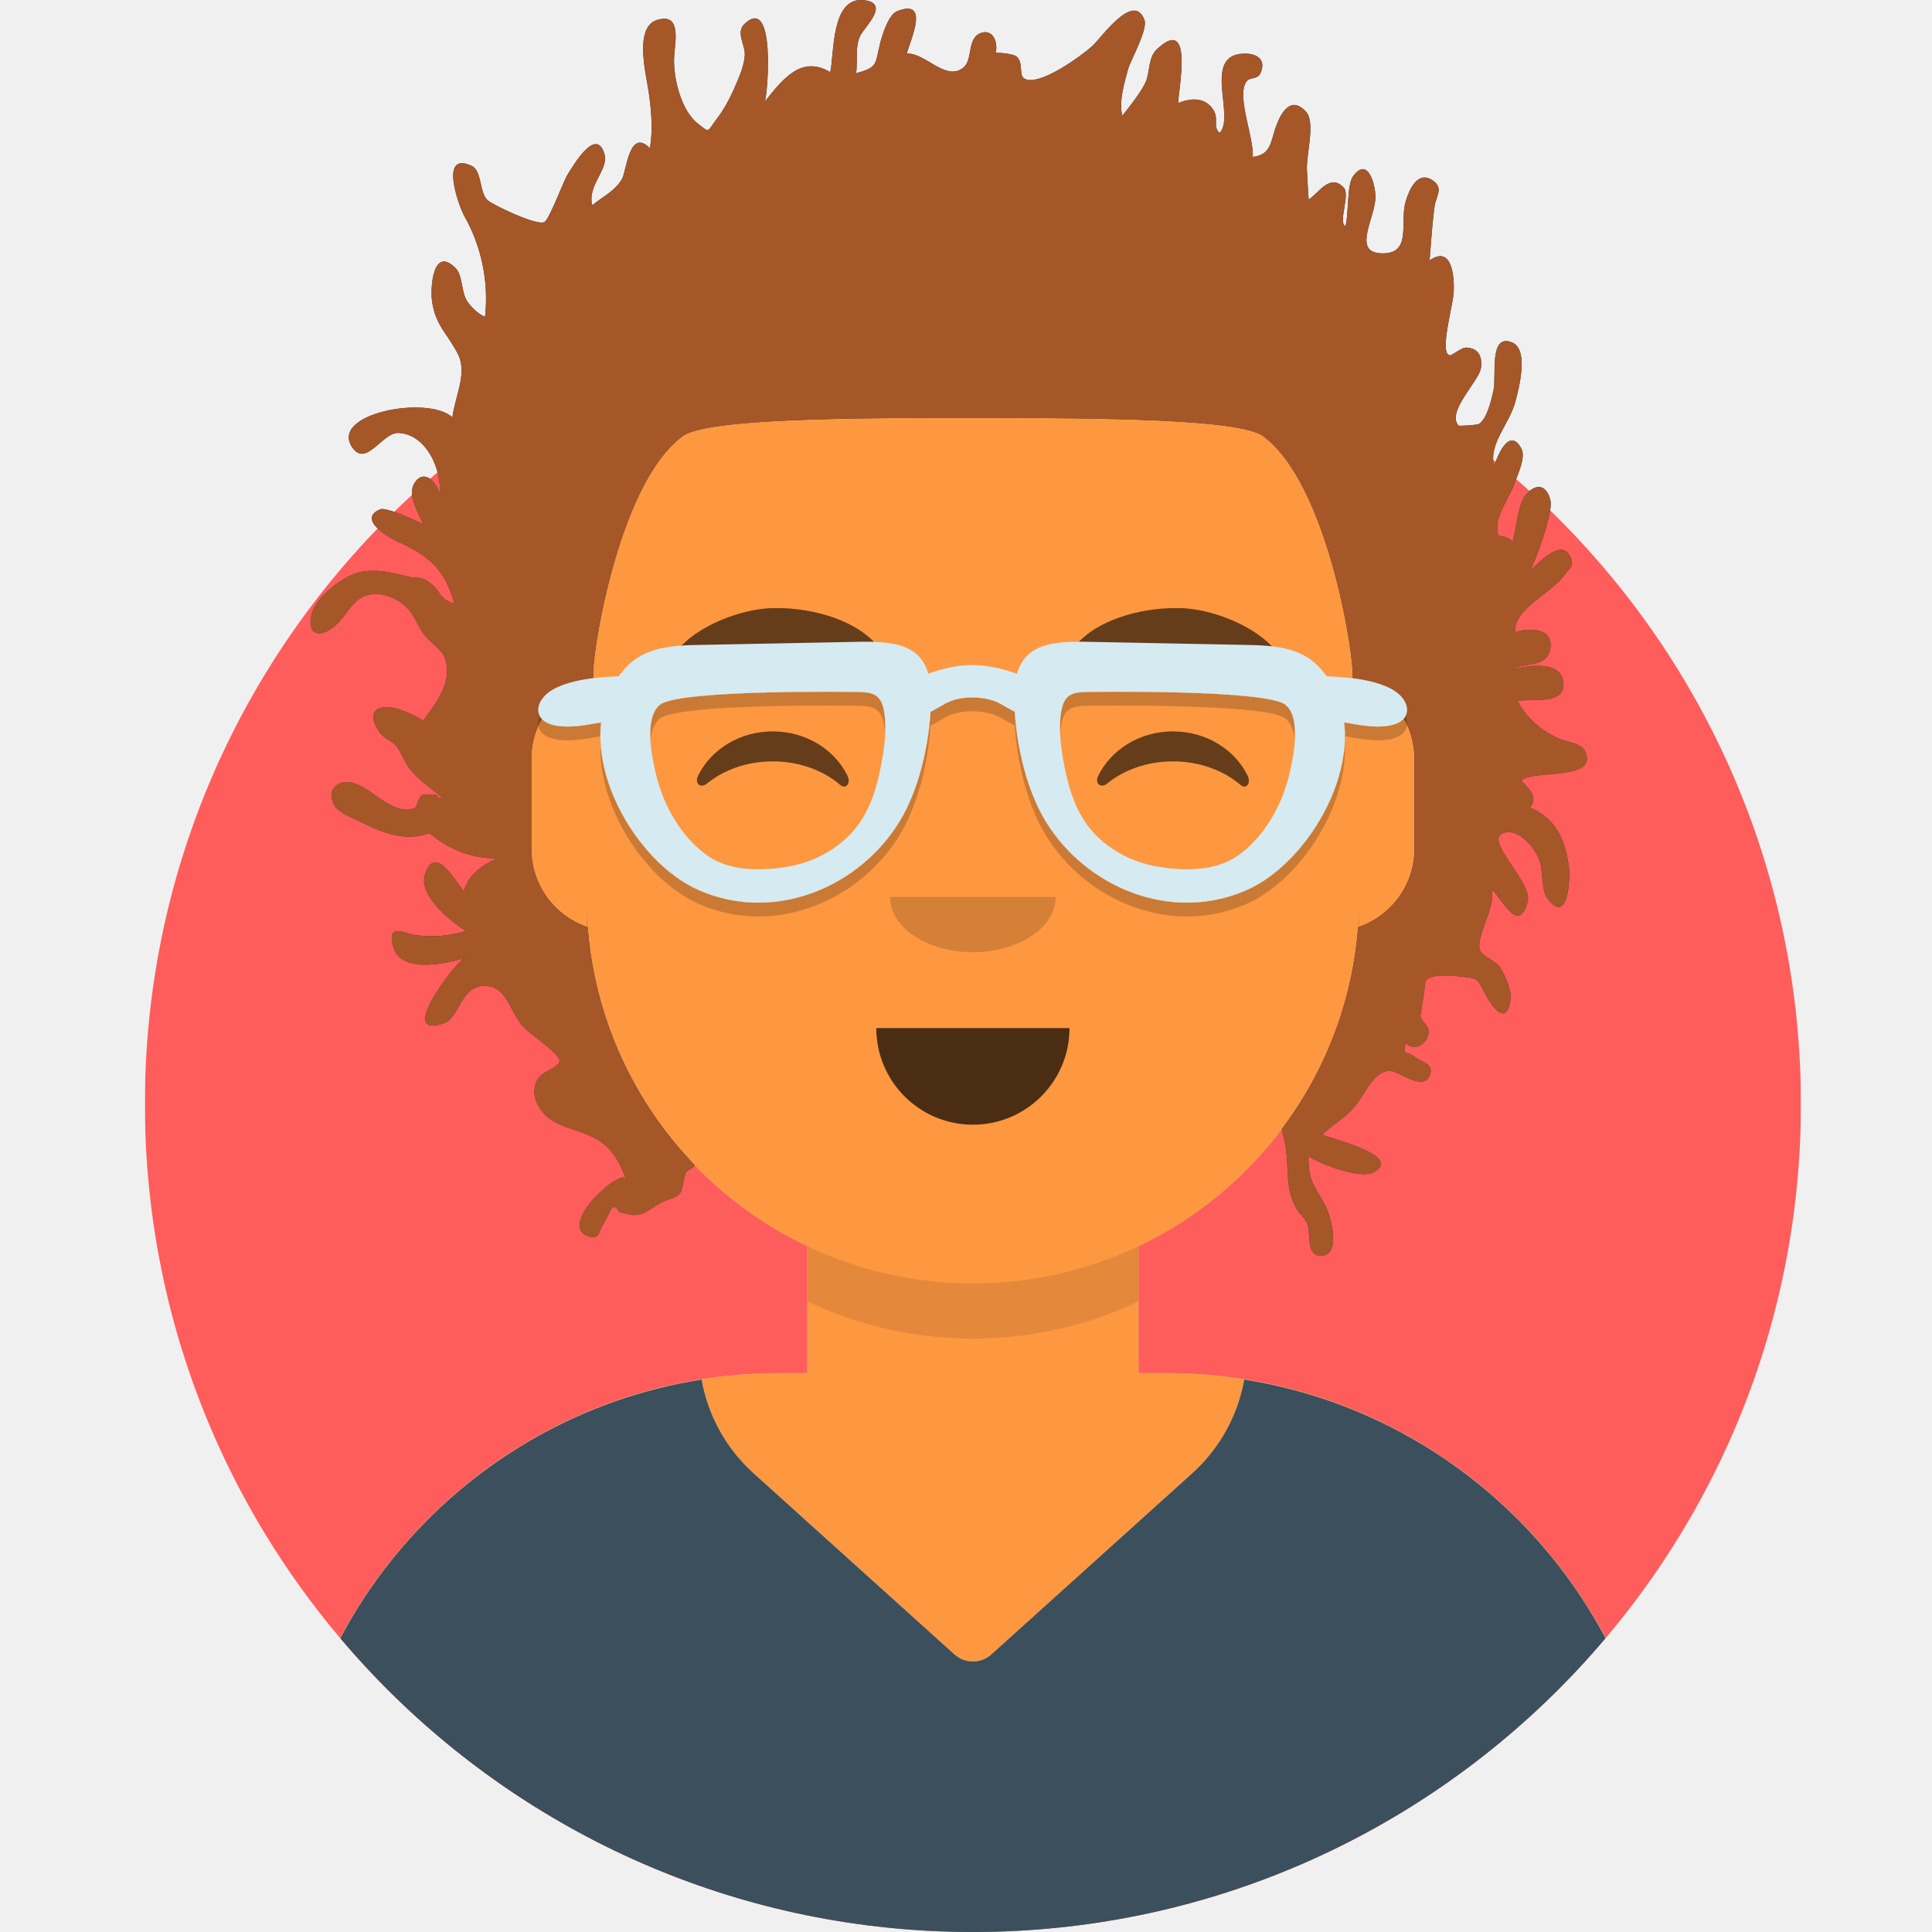
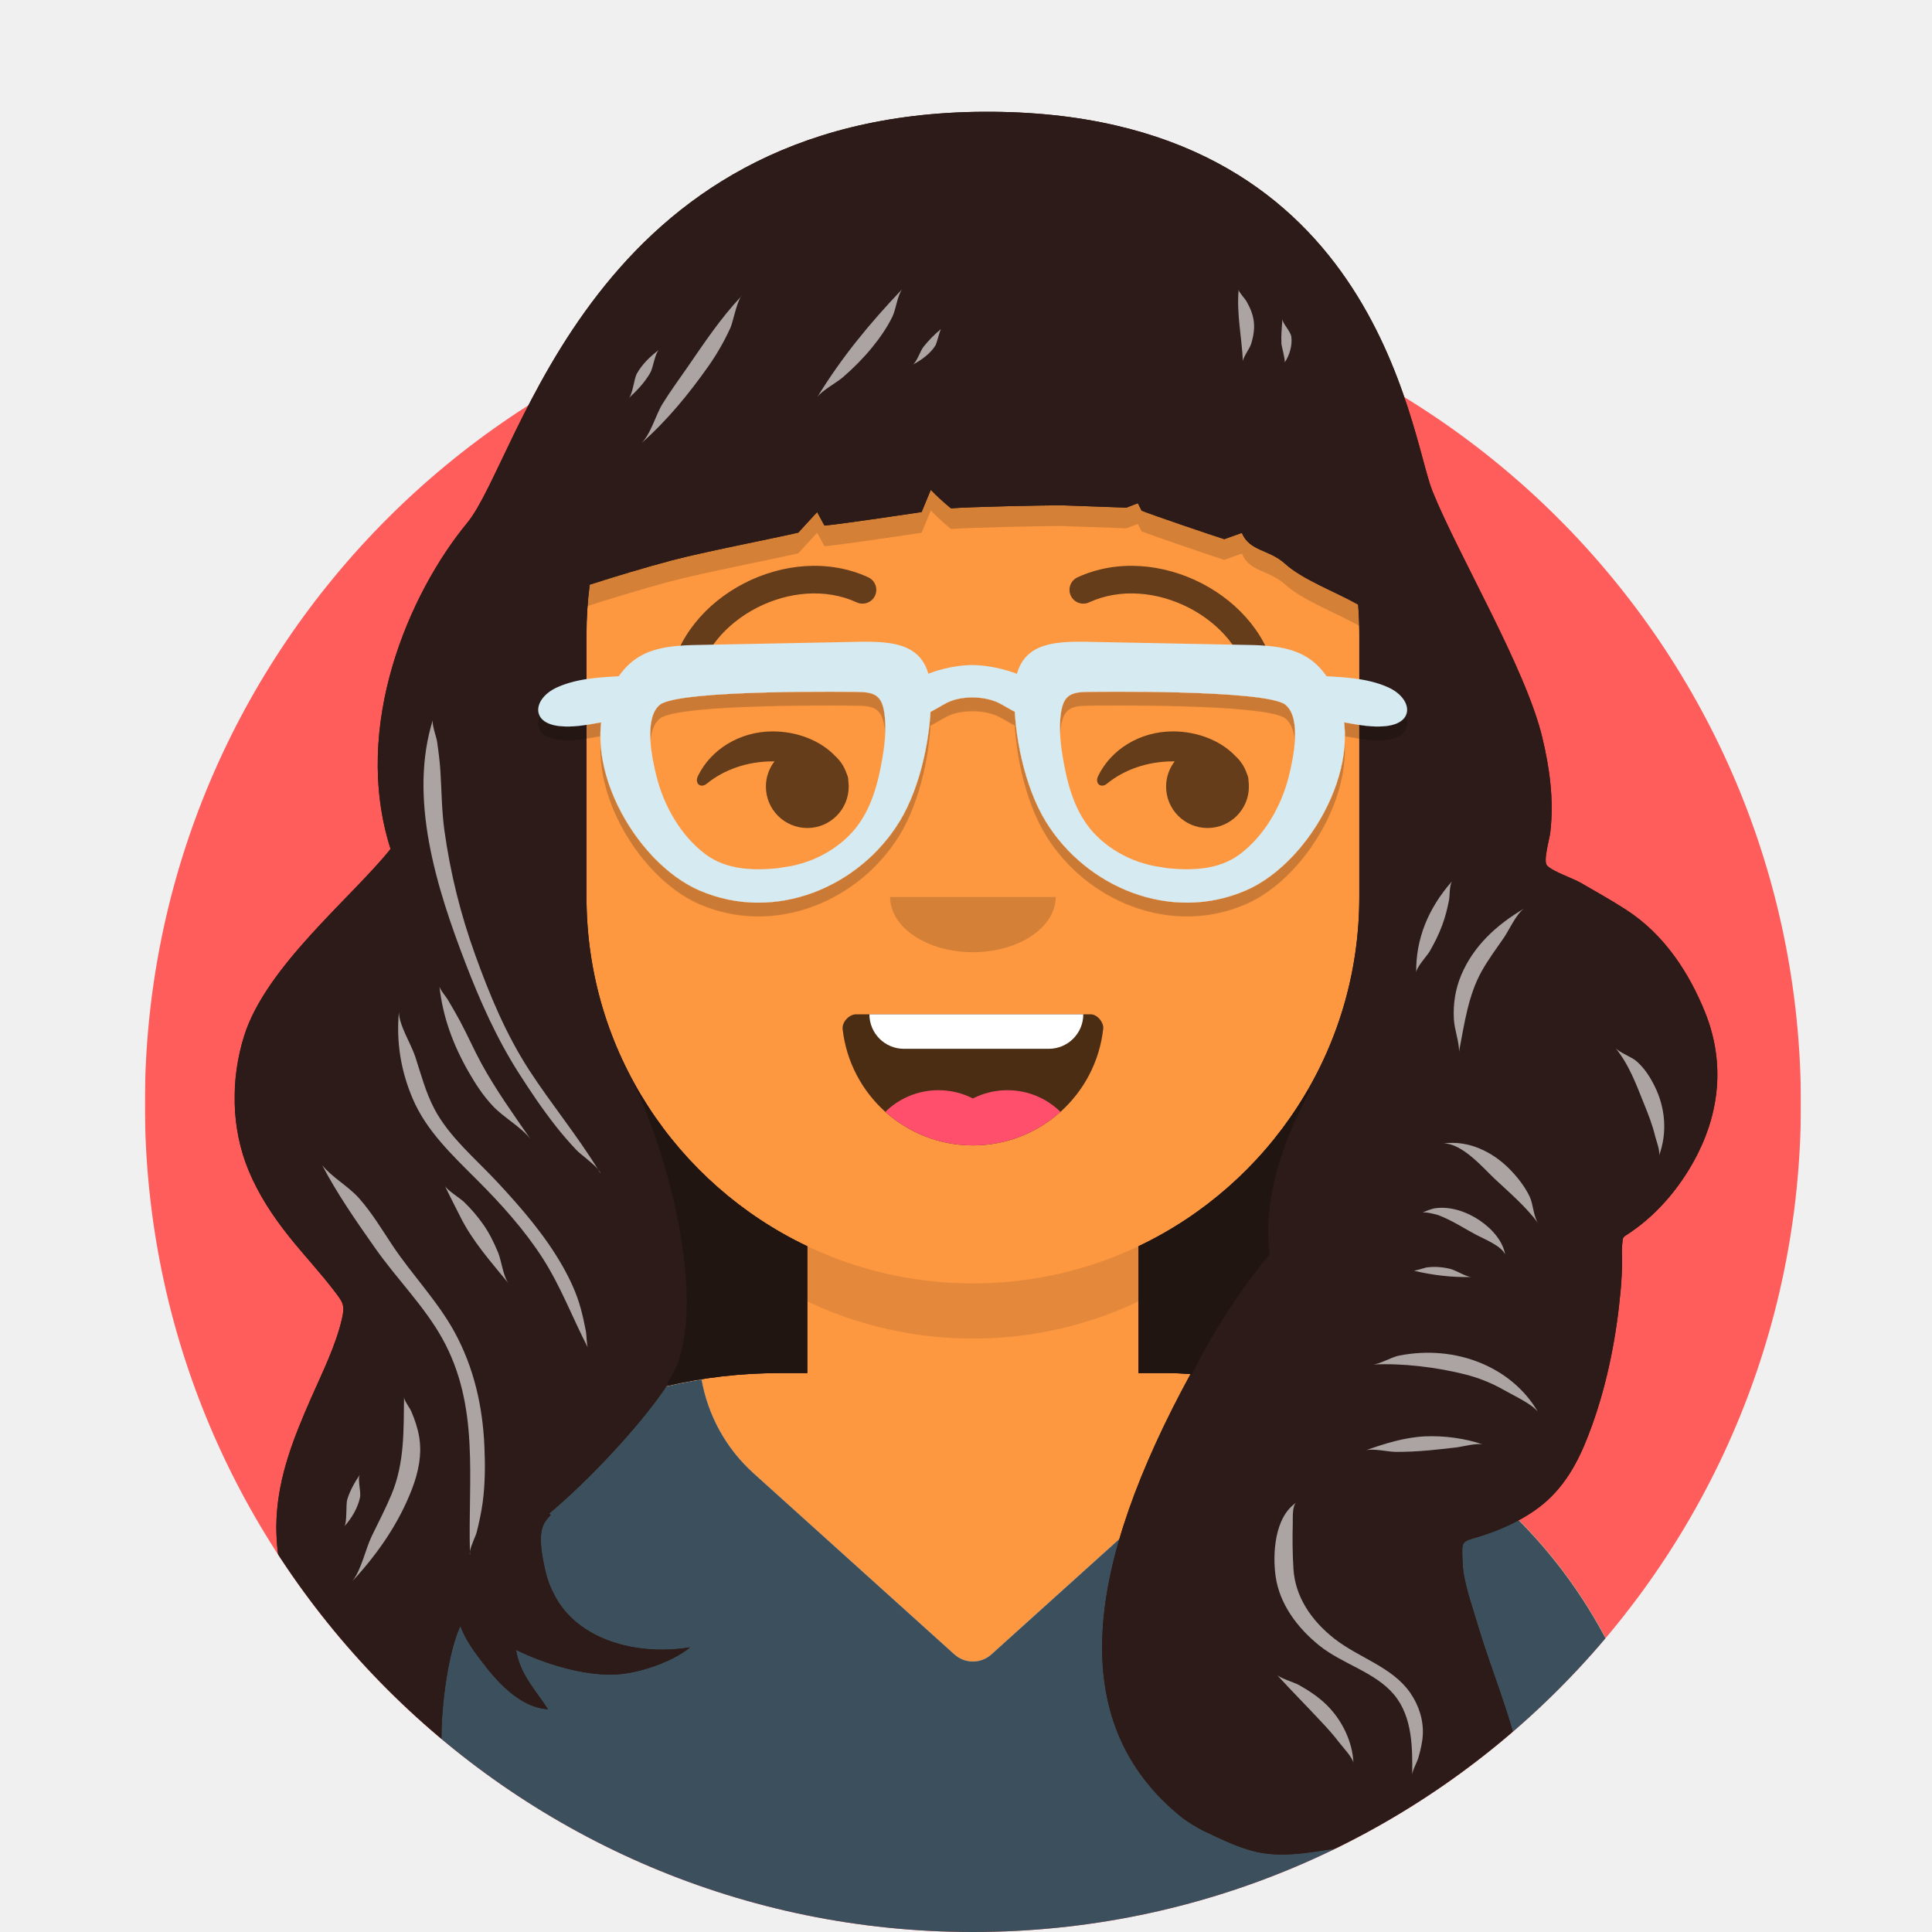
<svg xmlns="http://www.w3.org/2000/svg" xmlns:xlink="http://www.w3.org/1999/xlink" width="280px" height="280px" viewBox="-6 0 274 280" version="1.1">
-   <g id="x37" stroke="none" stroke-width="1" fill="none" fill-rule="evenodd">
+   <g id="x42" stroke="none" stroke-width="1" fill="none" fill-rule="evenodd">
    <defs>
-       <circle id="x25" cx="120" cy="120" r="120" />
-       <path id="x23" d="M12,160 C12,226.274 65.726,280 132,280 C198.274,280 252,226.274 252,160 L264,160 L264,-1.42108547e-14 L-3.19744231e-14,-1.42108547e-14 L-3.19744231e-14,160 L12,160 Z" />
-       <path id="x21" d="M124,144.611 L124,163 L128,163 L128,163 C167.765,163 200,195.235 200,235 L200,244 L0,244 L0,235 C-4.86974701e-15,195.235 32.235,163 72,163 L72,163 L76,163 L76,144.611 C58.763,136.422 46.372,119.687 44.305,99.881 C38.48,99.058 34,94.052 34,88 L34,74 C34,68.054 38.325,63.118 44,62.166 L44,56 L44,56 C44,25.072 69.072,5.68137151e-15 100,0 L100,0 L100,0 C130.928,-5.68137151e-15 156,25.072 156,56 L156,62.166 C161.675,63.118 166,68.054 166,74 L166,88 C166,94.052 161.52,99.058 155.695,99.881 C153.628,119.687 141.237,136.422 124,144.611 Z" />
+       <circle id="x27" cx="120" cy="120" r="120" />
+       <path id="x21" d="M12,160 C12,226.274 65.726,280 132,280 C198.274,280 252,226.274 252,160 L264,160 L264,-1.42108547e-14 L-3.19744231e-14,-1.42108547e-14 L-3.19744231e-14,160 L12,160 Z" />
+       <path id="x23" d="M124,144.611 L124,163 L128,163 L128,163 C167.765,163 200,195.235 200,235 L200,244 L0,244 L0,235 C-4.86974701e-15,195.235 32.235,163 72,163 L72,163 L76,163 L76,144.611 C58.763,136.422 46.372,119.687 44.305,99.881 C38.48,99.058 34,94.052 34,88 L34,74 C34,68.054 38.325,63.118 44,62.166 L44,56 L44,56 C44,25.072 69.072,5.68137151e-15 100,0 L100,0 L100,0 C130.928,-5.68137151e-15 156,25.072 156,56 L156,62.166 C161.675,63.118 166,68.054 166,74 L166,88 C166,94.052 161.52,99.058 155.695,99.881 C153.628,119.687 141.237,136.422 124,144.611 Z" />
    </defs>
-     <g id="x35" transform="translate(-825,-1100)">
+     <g id="x40" transform="translate(-825,-1100)">
      <g transform="translate(825,1100)">
-         <g id="x31" stroke-width="1" fill-rule="evenodd" transform="translate(12,40)">
-           <mask id="x19" fill="#FFFFFF">
-             <use xlink:href="#x25" />
+         <g id="x36" stroke-width="1" fill-rule="evenodd" transform="translate(12,40)">
+           <mask id="x26" fill="#FFFFFF">
+             <use xlink:href="#x27" />
          </mask>
-           <use id="x30" fill="#E6E6E6" xlink:href="#x25" />
-           <g id="x33" mask="url('#x19')" fill="#FF5C5C">
-             <rect id="x34" x="0" y="0" width="240" height="240" />
+           <use id="x35" fill="#E6E6E6" xlink:href="#x27" />
+           <g id="x38" mask="url('#x26')" fill="#FF5C5C">
+             <rect id="x39" x="0" y="0" width="240" height="240" />
          </g>
        </g>
-         <mask id="x24" fill="#FFFFFF">
-           <use xlink:href="#x23" />
+         <mask id="x25" fill="#FFFFFF">
+           <use xlink:href="#x21" />
        </mask>
-         <g id="x36" stroke-width="1" fill-rule="evenodd" mask="url('#x24')">
-           <g id="x32" transform="translate(32,36)">
-             <mask id="x17" fill="#FFFFFF">
-               <use xlink:href="#x21" />
+         <g id="x41" stroke-width="1" fill-rule="evenodd" mask="url('#x25')">
+           <g id="x37" transform="translate(32,36)">
+             <mask id="x22" fill="#FFFFFF">
+               <use xlink:href="#x23" />
            </mask>
-             <use fill="#D0C6AC" xlink:href="#x21" />
-             <g id="x14" mask="url('#x17')" fill="#FD9841">
-               <g transform="translate(0,0)" id="x15">
+             <use fill="#D0C6AC" xlink:href="#x23" />
+             <g id="x17" mask="url('#x22')" fill="#FD9841">
+               <g transform="translate(0,0)" id="x18">
                <rect x="0" y="0" width="264" height="280" />
              </g>
            </g>
-             <path id="x29" d="M156,79 L156,102 C156,132.928 130.928,158 100,158 C69.072,158 44,132.928 44,102 L44,79 L44,94 C44,124.928 69.072,150 100,150 C130.928,150 156,124.928 156,94 L156,79 Z" fill-opacity="0.1" fill="#000000" mask="url('#x17')" />
+             <path id="x34" d="M156,79 L156,102 C156,132.928 130.928,158 100,158 C69.072,158 44,132.928 44,102 L44,79 L44,94 C44,124.928 69.072,150 100,150 C130.928,150 156,124.928 156,94 L156,79 Z" fill-opacity="0.1" fill="#000000" mask="url('#x22')" />
          </g>
-           <g id="x51" transform="translate(0,170)">
+           <g id="x59" transform="translate(0,170)">
            <defs>
-               <path id="x16" d="M171.32,29.936 C205.706,35.367 232,65.139 232,101.052 L232,110 L32,110 L32,101.052 C32,65.138 58.294,35.366 92.682,29.936 C93.584,35.005 96.116,39.824 100.236,43.539 L100.236,43.539 L129.321,69.768 C130.843,71.14 133.157,71.14 134.679,69.768 L134.679,69.768 L163.764,43.539 C164.189,43.155 164.601,42.756 164.998,42.343 C168.414,38.787 170.517,34.452 171.32,29.936 Z" />
+               <path id="x19" d="M171.32,29.936 C205.706,35.367 232,65.139 232,101.052 L232,110 L32,110 L32,101.052 C32,65.138 58.294,35.366 92.682,29.936 C93.584,35.005 96.116,39.824 100.236,43.539 L100.236,43.539 L129.321,69.768 C130.843,71.14 133.157,71.14 134.679,69.768 L134.679,69.768 L163.764,43.539 C164.189,43.155 164.601,42.756 164.998,42.343 C168.414,38.787 170.517,34.452 171.32,29.936 Z" />
            </defs>
-             <mask id="x27" fill="#FFFFFF">
-               <use xlink:href="#x16" />
+             <mask id="x30" fill="#FFFFFF">
+               <use xlink:href="#x19" />
            </mask>
-             <use id="x50" fill="#E6E6E6" fill-rule="evenodd" xlink:href="#x16" />
-             <g id="x52" mask="url('#x27')" fill-rule="evenodd" fill="#3C4F5C">
-               <rect id="x53" x="0" y="0" width="264" height="110" />
+             <use id="x58" fill="#E6E6E6" fill-rule="evenodd" xlink:href="#x19" />
+             <g id="x60" mask="url('#x30')" fill-rule="evenodd" fill="#3C4F5C">
+               <rect id="x61" x="0" y="0" width="264" height="110" />
            </g>
          </g>
-           <g id="x49" transform="translate(76,82)" fill="#000000">
-             <g id="x42" transform="translate(2,52)" fill-opacity="0.7">
-               <path id="x41" d="M40,15 C40,22.732 46.268,29 54,29 L54,29 C61.732,29 68,22.732 68,15" />
+           <g id="x57" transform="translate(76,82)" fill="#000000">
+             <g id="x49" transform="translate(2,52)">
+               <defs>
+                 <path id="x20" d="M35.118,15.128 C36.176,24.62 44.226,32 54,32 C63.804,32 71.874,24.574 72.892,15.04 C72.974,14.273 72.117,13 71.043,13 C56.149,13 44.738,13 37.087,13 C36.007,13 35.012,14.178 35.118,15.128 Z" />
+                 <rect id="x28" x="39" y="2" width="31" height="16" rx="5" />
+               </defs>
+               <mask id="x32" fill="#FFFFFF">
+                 <use xlink:href="#x20" />
+               </mask>
+               <use id="x48" fill-opacity="0.7" fill="#000000" fill-rule="evenodd" xlink:href="#x20" />
+               <use id="x47" stroke-width="1" fill-rule="evenodd" mask="url('#x32')" fill="#FFFFFF" xlink:href="#x28" />
+               <g id="x46" stroke-width="1" fill-rule="evenodd" mask="url('#x32')" fill="#FF4F6D">
+                 <g transform="translate(38,24)">
+                   <circle cx="11" cy="11" r="11" />
+                   <circle cx="21" cy="11" r="11" />
+                 </g>
+               </g>
            </g>
-             <g id="x40" transform="translate(28,40)" fill-opacity="0.16">
-               <path id="x39" d="M16,8 C16,12.418 21.373,16 28,16 L28,16 C34.627,16 40,12.418 40,8" />
+             <g id="x45" transform="translate(28,40)" fill-opacity="0.16">
+               <path id="x44" d="M16,8 C16,12.418 21.373,16 28,16 L28,16 C34.627,16 40,12.418 40,8" />
            </g>
-             <g id="x45" transform="translate(0,8)" fill-opacity="0.6">
-               <path id="x44" d="M16.16,22.447 C18.007,18.649 22.164,16 26.998,16 C31.814,16 35.959,18.63 37.815,22.407 C38.367,23.529 37.582,24.447 36.791,23.767 C34.34,21.66 30.859,20.344 26.998,20.344 C23.257,20.344 19.874,21.579 17.438,23.572 C16.547,24.3 15.62,23.558 16.16,22.447 Z" />
-               <path id="x43" d="M74.16,22.447 C76.007,18.649 80.164,16 84.998,16 C89.814,16 93.959,18.63 95.815,22.407 C96.367,23.529 95.582,24.447 94.791,23.767 C92.34,21.66 88.859,20.344 84.998,20.344 C81.257,20.344 77.874,21.579 75.438,23.572 C74.547,24.3 73.62,23.558 74.16,22.447 Z" />
+             <g id="x52" transform="translate(0,8)" fill-opacity="0.6">
+               <path id="x51" d="M27.241,20.346 C26.463,21.357 26,22.625 26,24 C26,27.314 28.686,30 32,30 C35.314,30 38,27.314 38,24 C38,23.71 37.979,23.424 37.94,23.145 C37.947,22.923 37.91,22.671 37.815,22.407 C37.77,22.281 37.722,22.157 37.671,22.035 C37.337,21.072 36.765,20.22 36.025,19.551 C33.899,17.317 30.506,16 26.998,16 C22.164,16 18.007,18.649 16.16,22.447 C15.62,23.558 16.547,24.3 17.438,23.572 C19.874,21.579 23.257,20.344 26.998,20.344 C27.079,20.344 27.16,20.344 27.241,20.346 Z" />
+               <path id="x50" d="M85.241,20.346 C84.463,21.357 84,22.625 84,24 C84,27.314 86.686,30 90,30 C93.314,30 96,27.314 96,24 C96,23.71 95.979,23.424 95.94,23.145 C95.947,22.923 95.91,22.671 95.815,22.407 C95.77,22.281 95.722,22.157 95.671,22.035 C95.337,21.072 94.765,20.22 94.025,19.551 C91.899,17.317 88.506,16 84.998,16 C80.164,16 76.007,18.649 74.16,22.447 C73.62,23.558 74.547,24.3 75.438,23.572 C77.874,21.579 81.257,20.344 84.998,20.344 C85.079,20.344 85.16,20.344 85.241,20.346 Z" />
            </g>
-             <g id="x48" fill-opacity="0.6">
-               <path id="x47" d="M26.039,6.21 C20.278,6.983 11.293,12.005 12.044,17.818 C12.069,18.008 12.357,18.067 12.481,17.908 C14.967,14.72 34.193,10.037 41.194,11.015 C41.835,11.104 42.258,10.443 41.821,10.03 C38.077,6.495 31.2,5.512 26.039,6.21" transform="translate(27,12) rotate(5.0) translate(-27,-12)" />
-               <path id="x46" d="M85.039,6.21 C79.278,6.983 70.293,12.005 71.044,17.818 C71.069,18.008 71.357,18.067 71.481,17.908 C73.967,14.72 93.193,10.037 100.194,11.015 C100.835,11.104 101.258,10.443 100.821,10.03 C97.077,6.495 90.2,5.512 85.039,6.21" transform="translate(86,12) scale(-1, 1) rotate(5.0) translate(-86,-12)" />
+             <g id="x56" fill-opacity="0.6">
+               <g id="x55" transform="translate(12,0)">
+                 <path id="x54" d="M3.976,17.128 C5.471,7.605 18.059,1.109 27.164,5.301 C28.167,5.763 29.355,5.324 29.817,4.321 C30.279,3.318 29.84,2.13 28.836,1.668 C17.349,-3.622 1.936,4.332 0.024,16.507 C-0.147,17.599 0.599,18.622 1.69,18.794 C2.781,18.965 3.804,18.219 3.976,17.128 Z" fill-rule="nonzero" />
+                 <path id="x53" d="M61.976,17.128 C63.471,7.605 76.059,1.109 85.164,5.301 C86.167,5.763 87.355,5.324 87.817,4.321 C88.279,3.318 87.84,2.13 86.836,1.668 C75.349,-3.622 59.936,4.332 58.024,16.507 C57.853,17.599 58.599,18.622 59.69,18.794 C60.781,18.965 61.804,18.219 61.976,17.128 Z" fill-rule="nonzero" transform="translate(73.0001, 9.410436) scale(-1, 1) translate(-73.0001, -9.410436)" />
+               </g>
            </g>
          </g>
-           <g id="x0" stroke-width="1" fill-rule="evenodd">
+           <g id="x1" stroke-width="1" fill-rule="evenodd">
            <defs>
-               <rect id="x22" x="0" y="0" width="264" height="280" />
-               <path id="x20" d="M65.18,77.737 C67.363,76.105 80.407,75.479 82.758,74.089 C83.492,73.655 84.061,73.216 84.5,72.78 C84.939,73.216 85.509,73.655 86.242,74.089 C88.593,75.479 101.637,76.105 103.82,77.737 C106.03,79.391 107.644,83.185 107.467,86.151 C107.255,89.71 103.361,98.203 93.672,99.181 C91.558,96.828 88.237,95.31 84.5,95.31 C80.763,95.31 77.442,96.828 75.328,99.181 C65.639,98.203 61.745,89.71 61.533,86.151 C61.357,83.185 62.97,79.391 65.18,77.737 M103.142,94.906 C103.143,94.906 103.145,94.905 103.146,94.905 C103.144,94.905 103.143,94.906 103.142,94.906 M65.845,94.901 C65.849,94.903 65.857,94.906 65.862,94.908 C65.857,94.906 65.851,94.903 65.845,94.901 M144.863,55.985 C144.474,50.03 143.278,44.152 142.234,38.286 C141.953,36.707 140.424,26 139.735,26 C139.502,35.109 138.702,44.08 137.67,53.139 C137.361,55.848 137.038,58.556 136.825,61.274 C136.654,63.47 136.96,66.122 136.428,68.246 C135.749,70.952 132.348,73.478 129.703,74.411 C123.103,76.737 117.598,67.108 111.961,64.291 C104.643,60.635 92.064,59.764 84.582,64.53 C76.936,59.764 64.357,60.635 57.039,64.291 C51.402,67.108 45.897,76.737 39.297,74.411 C36.652,73.478 33.25,70.952 32.572,68.246 C32.04,66.122 32.346,63.47 32.175,61.274 C31.962,58.556 31.639,55.848 31.33,53.139 C30.298,44.08 29.497,35.109 29.265,26 C28.576,26 27.047,36.707 26.766,38.286 C25.722,44.152 24.526,50.03 24.138,55.985 C23.739,62.105 24.215,68.167 25.47,74.163 C26.069,77.028 26.769,79.876 27.519,82.704 C28.353,85.847 27.199,91.966 27.572,95.192 C28.279,101.296 31.154,113.2 34.383,118.451 C35.944,120.989 37.773,122.574 39.816,124.619 C41.783,126.588 42.604,129.64 44.726,131.737 C48.682,135.645 54.446,137.971 60.366,138.543 C65.677,143.05 74.506,146 84.5,146 C94.495,146 103.323,143.05 108.635,138.543 C114.554,137.971 120.318,135.645 124.274,131.737 C126.396,129.64 127.217,126.588 129.184,124.619 C131.226,122.574 133.056,120.989 134.617,118.451 C137.846,113.2 140.721,101.296 141.428,95.192 C141.801,91.966 140.647,85.847 141.481,82.704 C142.232,79.876 142.931,77.028 143.531,74.163 C144.785,68.167 145.261,62.105 144.863,55.985 Z" />
-               <path id="x18" d="M153.503,98.874 C157.899,100.655 161,104.965 161,110 L161,123 C161,128.288 157.58,132.776 152.832,134.375 C151.986,145.322 147.993,155.386 141.756,163.664 C141.965,164.472 142.166,165.29 142.312,166.168 C142.863,169.495 142.192,172.261 143.957,175.261 C144.414,176.041 145.14,176.508 145.479,177.405 C146.012,178.82 145.247,181.999 147.428,182 C150.535,182 148.803,176.034 148.025,174.616 C146.5,171.844 145.563,171.165 145.642,167.572 C147.387,168.732 153.172,170.948 155.09,169.888 C159.522,167.44 148.428,164.952 147.652,164.435 C149.356,162.769 151.308,161.885 152.849,159.689 C154.109,157.896 155.255,155.292 157.398,155.188 C158.585,155.13 162.056,158.072 163.108,156.054 C164.073,154.203 161.994,153.932 161.181,153.277 C159.679,152.067 159.34,153.271 159.707,151.143 C160.792,152.308 162.496,151.572 162.951,150.128 C163.441,148.569 161.824,148.104 161.854,147.114 C161.842,147.501 162.688,141.999 162.554,142.176 C163.414,141.041 166.462,141.392 167.967,141.556 C170.263,141.804 170.131,141.873 171.222,143.992 C172.104,145.707 174.42,149.17 174.929,144.633 C175.05,143.548 174.06,141.229 173.479,140.295 C172.852,139.288 170.962,138.652 170.567,137.868 C169.623,135.998 172.732,131.834 172.206,129.014 C173.299,129.432 176.063,135.941 177.404,130.613 C178.111,127.813 170.899,121.668 173.89,120.719 C176.179,119.993 178.502,122.944 179.14,124.763 C179.613,126.111 179.4,129.001 180.208,130.116 C183.244,134.319 183.618,127.375 183.365,125.544 C182.806,121.518 181.381,118.556 177.742,117.034 C179.037,115.427 177.397,114.147 176.467,113.141 C177.995,111.484 187.904,113.245 185.675,108.814 C185.137,107.742 183.194,107.552 182.208,107.159 C179.717,106.167 177.223,104.148 175.951,101.597 C177.792,101.137 183.23,102.395 182.516,98.601 C181.953,95.619 177.113,96.534 175.238,96.992 C176.93,95.975 180.211,96.817 180.672,94.05 C181.203,90.867 177.384,90.974 175.591,91.648 C175.17,88.29 181.123,85.818 182.805,83.248 C183.373,82.381 184.276,82.084 183.551,80.615 C182.245,77.972 178.871,81.701 177.759,82.705 C178.635,81.077 181.08,74.302 180.709,72.583 C180.163,70.057 178.356,69.968 176.92,72.015 C175.989,73.345 175.73,76.718 175.238,78.442 C173.2,76.905 173.096,78.688 172.991,76.251 C172.923,74.671 174.993,71.55 175.523,70.003 C175.979,68.674 177.191,66.243 176.466,64.957 C174.69,61.814 172.993,66.129 172.526,67.609 C171.737,64.198 174.74,61.552 175.629,58.178 C176.17,56.13 177.605,50.6 175.118,49.617 C171.725,48.276 172.919,54.573 172.441,56.616 C172.076,58.176 171.519,60.694 170.302,61.462 C170.126,61.573 167.481,61.805 167.354,61.655 C165.62,59.634 170.392,55.208 170.638,53.304 C170.861,51.573 170.198,50.479 168.577,50.375 C167.768,50.324 166.456,51.575 166.082,51.494 C164.603,51.172 166.529,44.405 166.669,42.527 C166.819,40.524 166.575,35.355 163.186,37.742 C163.413,35.045 163.55,32.506 163.92,29.851 C164.115,28.452 165.318,27.206 163.546,26.084 C161.39,24.719 160.195,27.576 159.704,29.252 C158.858,32.137 160.605,36.627 156.546,36.718 C151.881,36.824 155.102,31.988 155.331,28.85 C155.459,27.109 154.319,22.429 152.069,25.587 C151.173,26.846 151.482,31.281 150.985,32.77 C149.879,32.277 151.718,28.255 150.756,27.206 C148.695,24.959 146.967,28.232 145.656,28.898 C145.57,27.453 145.469,26.007 145.408,24.56 C145.315,22.36 146.663,17.731 145.294,16.213 C142.958,13.624 141.472,16.644 140.789,18.736 C140.176,20.62 140.092,22.48 137.556,22.736 C137.764,20.019 135.298,14.3 136.521,12.009 C137.074,10.974 138.2,11.708 138.7,10.55 C139.521,8.647 138.176,7.839 136.714,7.778 C129.922,7.492 135.152,16.912 132.745,19.269 C131.646,18.229 132.817,17.156 131.68,15.673 C130.457,14.078 128.507,14.213 126.762,14.935 C126.706,13.322 129.126,2.015 123.682,7.118 C122.33,8.389 122.708,10.511 121.989,12.004 C121.293,13.449 119.6,15.602 118.648,16.775 C118.138,14.708 118.92,12.145 119.467,10.109 C119.848,8.694 122.399,4.304 121.855,2.865 C120.275,-1.302 115.532,5.584 114.283,6.697 C112.701,8.106 106.403,12.742 104.382,11.337 C103.681,10.85 104.312,9.046 103.355,8.209 C102.885,7.8 100.878,7.608 100.305,7.661 C100.663,6.167 99.959,4.234 98.25,4.751 C96.101,5.401 97.031,8.589 95.669,9.753 C93.14,11.917 90.135,7.641 87.425,7.761 C87.839,6.006 90.91,-0.301 86.026,1.617 C84.78,2.106 83.896,4.968 83.585,6.158 C82.794,9.193 83.364,9.75 80.077,10.607 C80.334,8.846 79.877,6.659 80.726,5.086 C81.422,3.797 85.031,0.441 81.188,0.023 C76.448,-0.493 76.914,7.695 76.333,10.463 C72.127,7.914 69.359,11.561 66.853,14.715 C67.3,13.296 68.406,-0.842 63.888,3.478 C62.596,4.715 64.026,6.544 63.939,7.956 C63.86,9.236 63.439,10.378 62.943,11.574 C62.147,13.495 61.222,15.461 59.969,17.098 C58.396,19.157 58.954,19.319 57.148,17.921 C54.724,16.048 53.572,11.297 53.692,8.396 C53.782,6.235 54.888,1.848 51.308,2.865 C47.801,3.861 49.659,10.839 50.012,13.318 C50.393,16.005 50.647,18.754 50.195,21.491 C47.211,18.441 46.776,24.793 46.178,25.876 C45.199,27.653 43.31,28.523 41.843,29.736 C41.043,26.942 44.248,24.579 43.612,22.356 C42.419,18.191 39.042,24.072 38.3,25.226 C37.681,26.189 35.665,31.668 34.935,32.159 C33.912,32.848 27.33,29.632 26.664,29.019 C25.442,27.894 25.887,24.747 24.349,24.03 C19.629,21.832 22.417,29.764 23.344,31.404 C25.763,35.688 26.86,40.86 26.293,45.908 C25.435,45.606 24.378,44.596 23.825,43.831 C22.749,42.341 23.14,39.966 22.017,38.844 C18.729,35.564 18.344,41.722 18.611,43.635 C19.112,47.223 20.902,48.386 22.389,51.369 C23.757,54.12 21.944,57.438 21.561,60.494 C18.132,57.194 3.366,59.951 7.165,64.996 C9.143,67.629 11.483,62.619 13.763,62.745 C17.846,62.971 19.998,68.041 19.73,71.592 C19.233,69.694 17.308,67.831 15.984,70.148 C15.087,71.721 16.619,74.409 17.358,75.971 C16.452,75.527 11.986,73.45 11.112,73.81 C7.673,75.224 12.413,77.961 13.649,78.508 C17.873,80.376 20.536,82.428 21.85,87.5 C19.482,86.743 19.894,85.622 18.297,84.457 C16.831,83.387 16.557,83.939 15.207,83.589 C12.845,82.978 9.766,82.162 7.097,83.271 C5.127,84.09 1.81,86.581 1.191,88.921 C0.434,91.795 2.035,92.527 4.095,91.064 C6.546,89.325 6.992,85.959 10.678,86.103 C12.447,86.172 14.199,87.099 15.318,88.429 C16.153,89.422 16.641,90.859 17.438,91.924 C18.141,92.864 20.002,94.183 20.395,95.178 C21.813,98.773 19.119,101.973 17.312,104.492 C16.893,103.938 13.835,102.734 13.202,102.614 C10.262,102.053 9.165,103.412 11.003,106.126 C11.582,106.982 12.801,107.342 13.439,108.12 C14.15,108.989 14.551,110.32 15.257,111.264 C16.65,113.127 18.372,114.086 20.035,115.586 C19.422,115.995 19.489,114.962 18.933,115.176 C18.529,115.332 17.826,115.021 17.316,115.19 C16.488,115.465 16.598,116.907 16.068,117.119 C12.769,118.433 9.441,113.504 6.482,113.344 C4.868,113.256 3.507,114.338 4.282,116.366 C4.82,117.778 7.152,118.544 8.318,119.133 C11.564,120.777 14.796,122.001 18.266,120.74 C21.063,123.178 24.425,124.381 27.94,124.415 C25.929,125.413 23.94,126.65 23.238,129.136 C22.049,127.906 19.13,122.184 17.605,126.674 C16.56,129.761 21.328,133.545 23.525,134.936 C20.97,135.691 18.848,135.843 16.248,135.543 C14.891,135.387 11.911,133.569 13.01,137.291 C14.192,141.307 21.251,139.502 23.49,138.807 C23.573,137.609 12.72,150.915 20.332,148.296 C22.508,147.548 22.717,143.295 25.75,142.923 C29.253,142.493 29.605,146 31.632,148.569 C32.642,149.851 37.301,152.734 37.081,153.834 C36.89,154.786 34.332,155.33 33.788,156.662 C33.155,158.211 33.441,159.408 34.32,160.74 C35.858,163.073 38.68,163.431 40.912,164.344 C44.076,165.639 45.223,167.211 46.641,170.561 C44.14,170.681 37.022,177.921 41.384,179.209 C43.009,179.689 42.756,178.243 43.433,177.444 C43.706,176.928 43.98,176.414 44.254,175.899 C44.712,174.701 45.219,174.628 45.773,175.678 C45.897,175.648 47.384,176.067 47.721,176.088 C49.429,176.193 50.571,174.896 51.987,174.195 C53.01,173.689 54.011,173.777 54.782,172.609 C54.693,172.744 55.336,170.098 55.347,170.073 C55.623,169.436 56.332,169.526 56.657,168.839 C47.908,159.754 42.2,147.72 41.168,134.375 C36.42,132.776 33,128.288 33,123 L33,110 C33,104.965 36.101,100.655 40.497,98.874 C41.028,99.248 41.767,98.875 42,98.032 C41.537,96.526 45.296,70.178 55,63.156 C58.618,60.718 78.008,60.537 97.313,60.55 C116.409,60.564 135.421,60.745 139,63.156 C148.704,70.178 152.463,96.526 152,98.032 C152.233,98.875 152.972,99.248 153.503,98.874 Z" />
+               <rect id="x29" x="0" y="0" width="264" height="280" />
+               <path id="x24" d="M162.831,71.618 C162.943,73.064 163,74.525 163,76 L163,114 C163,136.339 149.92,155.623 131,164.611 L131,183 L135,183 C136.524,183 137.038,183.047 138.539,183.141 C123.626,210.496 119.824,233.574 137.472,247.543 C139.17,248.746 140.396,249.329 140.607,249.428 C142.98,250.546 145.444,251.768 148.074,252.383 C152.697,253.463 158.007,252.01 162.631,251.43 C164.743,251.164 166.848,251.001 168.977,250.994 C171.542,250.985 174.188,251.078 176.119,252.691 C178.003,254.265 177.763,259.889 172.244,262.524 C176.343,264.379 181.256,260.071 182.932,257.347 C184.398,254.962 185.526,252.379 186.146,249.742 C186.918,246.459 186.968,243.017 186.364,239.728 C185.106,232.88 182.188,226.296 180.201,219.606 C179.469,217.14 178.515,214.441 178.099,211.917 C177.986,211.232 177.852,208.701 177.958,208.172 C178.036,207.779 178.017,207.375 179.373,206.996 C183.289,205.9 187.38,204.063 190.225,201.477 C193.59,198.418 195.344,194.445 196.758,190.497 C198.999,184.245 200.281,177.55 200.871,171.057 C200.993,169.708 201.062,168.362 201.086,167.01 C201.101,166.193 201.001,165.263 201.094,164.445 C201.247,163.105 201.04,163.458 202.342,162.571 C206.599,159.671 209.921,155.449 212.052,151.201 C215.398,144.529 215.834,137.493 213.118,130.734 C210.865,125.127 207.291,119.499 201.726,115.888 C199.589,114.502 197.334,113.245 195.115,111.958 C193.907,111.258 191.068,110.343 190.21,109.441 C189.609,108.811 190.565,105.649 190.686,104.583 C191.214,99.935 190.606,95.426 189.521,90.887 C187.127,80.879 177.488,64.738 173.618,55.225 C170.293,47.053 165.482,-0.075 108.587,0.199 C51.691,0.473 41.419,50.438 33.716,59.774 C25.351,69.912 16.907,89.176 22.603,107.036 C17.099,113.958 4.545,124.044 1.385,134.126 C-0.597,140.451 -0.512,147.496 2.029,153.633 C3.466,157.104 5.525,160.251 7.94,163.272 C10.057,165.919 12.408,168.424 14.458,171.11 C15.695,172.732 16.026,173.129 15.56,175.128 C14.641,179.068 12.741,182.853 11.094,186.603 C8.542,192.413 6.397,197.822 6.08,204.016 C5.778,209.912 7.404,226.689 24.341,236.576 C26.325,237.734 28.283,238.743 30.383,239.685 C29.293,236.29 30.529,224.162 32.726,219.654 C33.286,221.205 34.237,222.697 35.262,224.052 C36.861,226.167 40.636,231.461 45.409,231.707 C43.472,228.723 41.389,226.709 40.785,223.109 C44.762,225.069 50.419,226.856 55.047,226.691 C58.451,226.571 63.471,224.871 66,222.748 C57.628,224.075 49.679,221.315 46.482,215.419 C45.815,214.188 45.308,212.899 45.014,211.559 C44.597,209.659 43.938,206.615 44.823,204.862 C45.038,204.436 45.389,204.001 45.807,203.573 C45.741,203.494 45.675,203.416 45.61,203.337 C51.304,198.55 58.449,190.933 62.275,185.368 C62.346,185.245 62.416,185.123 62.486,185 L62.525,185 C62.554,184.958 62.582,184.916 62.61,184.874 C67.875,183.648 73.362,183 79,183 L83,183 L83,164.611 C64.08,155.623 51,136.339 51,114 L51,76 L51,76 C51,73.537 51.159,71.112 51.467,68.733 C55.409,67.47 59.365,66.278 63.399,65.205 C67.855,64.019 77.798,62.091 81.689,61.194 L84.425,58.215 L85.488,60.17 C87.646,60.004 99.566,58.213 99.566,58.213 L100.896,54.99 C102.613,56.753 103.835,57.669 103.835,57.669 C106.391,57.46 117.488,57.211 120.12,57.243 C120.12,57.243 127.46,57.501 129.241,57.571 L130.908,56.933 L131.456,58.01 C132.91,58.601 141.699,61.601 143.434,62.138 L145.981,61.232 C147.1,63.926 149.92,63.586 152.257,65.713 C154.76,67.992 159.483,69.737 162.831,71.618 Z" />
            </defs>
-             <mask id="x28" fill="#FFFFFF">
-               <use xlink:href="#x22" />
+             <mask id="x33" fill="#FFFFFF">
+               <use xlink:href="#x29" />
            </mask>
-             <g id="x1" />
-             <g id="x4" mask="url('#x28')">
+             <g id="x3" />
+             <g id="x7" mask="url('#x33')">
              <g transform="translate(-1,0)">
-                 <g id="x2" stroke-width="1" fill-rule="evenodd" transform="translate(36,0)">
-                   <mask id="x26" fill="#FFFFFF">
-                     <use xlink:href="#x18" />
+                 <path id="x0" d="M100.9,42.465 C91.102,48.472 82.386,56.327 76.587,65.36 C73.825,69.663 71.553,74.2 69.436,78.758 C68.374,81.045 67.405,83.36 66.476,85.689 C65.889,87.159 64.989,88.745 65.836,90.288 C66.353,89.986 66.549,90.094 66.224,90.635 C68.916,91.369 72.658,89.3 74.991,88.536 C79.754,86.975 84.52,85.503 89.399,84.205 C93.855,83.019 103.798,81.091 107.689,80.194 L110.425,77.215 L111.488,79.17 C113.646,79.004 125.566,77.213 125.566,77.213 L126.896,73.99 C128.613,75.753 129.835,76.669 129.835,76.669 C132.391,76.46 143.488,76.211 146.12,76.243 C146.12,76.243 153.46,76.501 155.241,76.571 L156.908,75.933 L157.456,77.01 C158.91,77.601 167.699,80.601 169.434,81.138 L171.981,80.232 C173.1,82.926 175.92,82.586 178.257,84.713 C181.349,87.527 187.826,89.529 190.918,91.976 C192.025,92.852 193.06,93.768 194.1,94.702 C195.256,95.739 195.085,95.89 195.461,97.08 C195.573,97.436 196.716,99.279 197.203,99.43 C198.936,99.966 187.049,68.944 183.786,64.977 C180.418,60.883 158.575,33.323 129.612,34.225" fill-opacity="0.16" fill="#000000" fill-rule="evenodd" />
+                 <g id="x6" stroke-width="1" fill="none" fill-rule="evenodd" transform="translate(26,16)">
+                   <mask id="x31" fill="#FFFFFF">
+                     <use xlink:href="#x24" />
                  </mask>
-                   <use id="x3" fill="#2E3257" xlink:href="#x18" />
-                   <g id="x5" mask="url('#x26')" fill="#A55728">
-                     <g transform="translate(0,0) " id="x6">
+                   <use id="x5" fill="#361A0A" xlink:href="#x24" />
+                   <g id="x8" mask="url('#x31')" fill="#2C1B18">
+                     <g transform="translate(0,0) " id="x9">
                      <rect x="0" y="0" width="264" height="280" />
                    </g>
                  </g>
+                   <path id="x2" d="M62.679,184.462 C69.755,174.755 62.149,147.787 56.128,137.801 C72.965,130.138 106.214,131.553 155.874,142.048 C151.079,150.9 149.123,158.804 150.006,165.757 C145.469,171.333 141.72,177.127 138.76,183.141 L103.889,191.747 C81.853,194.4 68.116,191.972 62.679,184.462 Z" fill-opacity="0.24" fill="#000000" mask="url('#x31')" />
                </g>
-                 <g id="x13" fill="none" transform="translate(62,85)" stroke-width="1">
+                 <path id="x4" d="M79.04,170.094 C78.981,169.893 78.835,169.667 78.635,169.429 C78.771,169.65 78.907,169.871 79.04,170.094 Z M56.41,120.375 C57.266,126.541 58.736,132.465 60.866,138.377 C62.928,144.098 65.286,149.836 68.679,155.068 C71.84,159.943 75.603,164.492 78.635,169.429 C77.838,168.481 76.163,167.33 75.521,166.651 C74.464,165.535 73.475,164.385 72.537,163.193 C70.614,160.75 68.9,158.194 67.243,155.61 C63.991,150.537 61.553,145.034 59.44,139.531 C55.29,128.723 51.127,115.617 54.774,104.201 C54.492,104.935 55.233,106.688 55.349,107.497 C55.553,108.911 55.735,110.334 55.827,111.757 C56.012,114.64 56.011,117.506 56.41,120.375 Z M68.855,165.041 C67.497,163.31 64.974,161.944 63.413,160.279 C61.998,158.77 60.902,157.078 59.907,155.34 C57.652,151.399 56.17,147.375 55.69,142.969 C55.799,143.492 56.608,144.396 56.863,144.825 C57.477,145.859 58.084,146.894 58.651,147.949 C59.748,149.99 60.664,152.1 61.773,154.136 C63.811,157.875 66.403,161.495 68.855,165.041 Z M73.532,183.499 C74.647,185.461 75.572,187.465 76.157,189.601 C76.465,190.728 76.714,191.87 76.927,193.014 C76.996,193.383 77.009,194.71 77.185,195.284 C74.97,190.993 73.28,186.449 70.642,182.342 C68.038,178.288 64.695,174.561 61.196,171.061 C57.501,167.366 53.786,163.879 51.804,159.214 C50.079,155.154 49.413,150.996 49.814,146.658 C49.816,148.569 51.571,151.28 52.177,153.127 C53.006,155.654 53.666,158.232 54.914,160.634 C57.04,164.723 60.873,167.877 64.079,171.322 C67.632,175.138 71.025,179.084 73.532,183.499 Z M59.229,174.179 C60.287,175.197 61.216,176.283 62.035,177.454 C62.933,178.739 63.591,180.09 64.18,181.504 C64.687,182.721 64.911,184.986 65.707,186.002 C63.129,182.856 60.474,179.885 58.696,176.312 C58.089,175.09 57.148,173.289 56.453,171.817 C56.684,172.41 58.706,173.677 59.229,174.179 Z M48.903,180.528 C51.741,184.778 55.451,188.609 57.877,193.056 C60.707,198.243 61.952,203.863 62.203,209.596 C62.322,212.307 62.315,215.061 61.95,217.764 C61.754,219.212 61.44,220.65 61.081,222.076 C60.945,222.617 60.241,224.002 60.104,224.847 C59.814,214.306 61.558,203.764 56.077,193.943 C53.481,189.292 49.491,185.327 46.398,180.925 C43.616,176.966 40.9,173.084 38.685,168.851 C40.041,170.567 42.485,171.916 44.001,173.62 C45.9,175.754 47.349,178.2 48.903,180.528 Z M60.104,224.847 C60.071,225.051 60.07,225.224 60.117,225.347 C60.112,225.18 60.108,225.013 60.104,224.847 Z M50.56,202.494 C50.561,202.99 51.376,204.012 51.599,204.529 C52.121,205.738 52.546,207.007 52.757,208.29 C53.175,210.818 52.627,213.43 51.69,215.85 C49.791,220.757 46.816,225.103 43.077,229.15 C44.412,227.402 44.944,224.561 45.883,222.612 C46.848,220.611 47.883,218.641 48.734,216.601 C50.653,211.996 50.484,207.29 50.56,202.494 Z M41.917,221.201 C42.318,220.653 42.11,218.018 42.322,217.329 C42.714,216.056 43.392,214.827 44.171,213.694 C43.755,214.393 44.369,216.16 44.166,217.067 C43.834,218.556 42.996,219.999 41.917,221.201 Z M99.608,42.748 C99.527,42.805 99.447,42.908 99.368,43.045 C99.448,42.946 99.527,42.847 99.608,42.748 Z M84.847,64.332 C86.267,63.086 87.024,60.141 88.003,58.552 C89.128,56.727 90.421,54.973 91.648,53.196 C94.08,49.672 96.374,46.212 99.368,43.005 C98.746,43.94 98.195,46.774 97.854,47.519 C96.962,49.467 95.899,51.333 94.633,53.124 C91.772,57.168 88.703,60.927 84.847,64.332 Z M84.312,54.122 C85.062,52.795 86.206,51.674 87.492,50.708 C86.919,51.211 86.661,53.283 86.267,53.983 C85.472,55.395 84.314,56.613 83.071,57.755 C83.735,57.173 83.843,54.952 84.312,54.122 Z M203.506,152.128 C203.499,152.18 203.485,152.282 203.465,152.438 C203.463,150.913 202.784,149.237 202.704,147.669 C202.592,145.479 202.907,143.354 203.787,141.277 C205.527,137.176 208.79,134.07 212.951,131.639 C211.806,132.313 210.684,134.852 209.95,135.907 C208.847,137.493 207.668,139.094 206.736,140.758 C204.793,144.226 204.23,148.375 203.506,152.128 Z M201.998,130.482 C201.761,131.707 201.449,132.922 201.009,134.108 C200.535,135.387 199.916,136.631 199.226,137.836 C198.796,138.587 197.247,140.163 197.248,140.993 C197.165,136.095 198.976,131.658 202.42,127.736 C202.042,128.393 202.137,129.766 201.998,130.482 Z M201.197,165.72 C204.853,165.203 208.302,166.981 210.618,169.271 C211.856,170.495 212.956,171.9 213.683,173.404 C214.23,174.535 214.229,176.387 214.963,177.324 C213.166,174.905 210.887,172.951 208.639,170.86 C207.075,169.405 203.951,165.679 201.197,165.72 Z M200.419,176.097 C200.227,176.032 198.485,175.539 198.082,175.777 C198.679,175.51 199.412,175.185 200.069,175.098 C204.353,174.529 209.561,178.239 210.136,181.819 C209.658,180.593 207.111,179.578 205.96,178.969 C204.137,178.002 202.396,176.832 200.419,176.097 Z M202.228,183.908 C202.97,184.09 204.547,185.084 205.275,185.073 C202.346,185.144 199.703,184.818 196.884,184.159 C197.036,184.2 198.643,183.703 198.695,183.696 C199.91,183.524 201.052,183.62 202.228,183.908 Z M190.883,197.765 C195.171,197.523 200.219,198.149 204.314,199.182 C206.347,199.694 208.253,200.468 210.006,201.477 C211.42,202.291 213.936,203.409 214.882,204.614 C211.142,198.162 203.032,194.811 194.723,196.473 C193.615,196.696 191.914,197.75 190.883,197.765 Z M189.923,210.198 C192.611,209.233 195.584,208.304 198.506,208.169 C201.277,208.042 204.351,208.459 206.916,209.342 C206.033,209.102 203.923,209.674 202.996,209.779 C201.699,209.926 200.4,210.078 199.1,210.197 C197.506,210.342 195.898,210.423 194.299,210.419 C193.16,210.417 190.979,209.879 189.923,210.198 Z M179.459,227.411 C179.712,231.383 182.011,234.845 185.39,237.491 C188.973,240.296 193.769,241.573 196.37,245.32 C197.637,247.145 198.313,249.271 198.204,251.418 C198.148,252.524 197.87,253.636 197.57,254.712 C197.372,255.42 196.667,256.58 196.668,257.271 C196.699,253.384 196.752,248.859 194.032,245.598 C191.301,242.324 186.539,241.171 183.203,238.483 C179.925,235.841 177.438,232.389 176.878,228.498 C176.426,225.354 176.649,219.872 179.908,217.739 C179.246,218.128 179.377,220.112 179.361,220.669 C179.298,222.9 179.317,225.185 179.459,227.411 Z M177.006,242.673 C177.402,243.193 179.575,243.824 180.214,244.183 C181.67,245 183.079,245.929 184.235,247.06 C186.551,249.326 188.044,252.505 188.152,255.554 C188.152,254.833 186.506,253.097 186.043,252.481 C185.275,251.459 184.408,250.512 183.525,249.564 C181.371,247.254 179.135,245 177.006,242.673 Z M229.168,153.791 C230.372,154.842 231.179,156.148 231.843,157.5 C233.373,160.619 233.658,164.217 232.432,167.5 C232.635,166.796 232.031,165.316 231.861,164.602 C231.488,163.039 230.906,161.562 230.298,160.06 C229.118,157.144 228.164,154.412 226.114,151.858 C226.644,152.526 228.442,153.158 229.168,153.791 Z M171.51,41.983 C171.51,42.315 172.427,43.276 172.633,43.637 C173.15,44.539 173.557,45.486 173.697,46.492 C173.855,47.634 173.662,48.751 173.316,49.861 C173.11,50.52 172.132,51.795 172.132,52.389 C171.973,48.891 171.199,45.53 171.51,41.983 Z M179.147,48.805 C179.312,50.048 178.906,51.449 178.183,52.547 C178.315,52.236 177.729,50.164 177.71,49.785 C177.651,48.612 177.779,47.406 177.856,46.233 C177.857,46.874 179.039,47.996 179.147,48.805 Z M118.377,50.373 C117.142,51.886 115.738,53.303 114.227,54.616 C113.204,55.506 111.243,56.506 110.463,57.527 C113.964,51.815 118.009,46.888 122.765,41.895 C122.049,42.816 121.862,44.812 121.337,45.889 C120.563,47.476 119.528,48.965 118.377,50.373 Z M124.275,52.852 C124.845,52.516 125.379,50.859 125.813,50.301 C126.545,49.362 127.438,48.455 128.391,47.673 C128.186,47.893 127.789,49.716 127.566,50.074 C126.843,51.234 125.566,52.181 124.275,52.852 Z" fill-opacity="0.6" fill="#FFFFFF" fill-rule="evenodd" />
+                 <g id="x16" fill="none" transform="translate(62,85)" stroke-width="1">
                  <defs>
-                     <filter id="x38" x="-0.8%" y="-2.4%" width="101.5%" height="109.8%" filterUnits="objectBoundingBox">
+                     <filter id="x43" x="-0.8%" y="-2.4%" width="101.5%" height="109.8%" filterUnits="objectBoundingBox">
                      <feOffset dx="0" dy="2" in="SourceAlpha" result="shadowOffsetOuter1" />
                      <feColorMatrix values="0 0 0 0 0 0 0 0 0 0 0 0 0 0 0 0 0 0 0.2 0" type="matrix" in="shadowOffsetOuter1" result="shadowMatrixOuter1" />
                      <feMerge>
                        <feMergeNode in="shadowMatrixOuter1" />
                        <feMergeNode in="SourceGraphic" />
                      </feMerge>
                    </filter>
                  </defs>
-                   <g id="x7" filter="url('#x38')" transform="translate(8,8)" fill="#D6EAF2">
-                     <path id="x12" d="M46.249,7.275 C48.621,7.298 49.742,7.692 50.146,10.165 C50.555,12.671 50.157,15.487 49.685,17.955 C48.965,21.723 47.767,25.415 44.978,28.169 C43.508,29.619 41.717,30.775 39.811,31.564 C38.799,31.983 37.73,32.286 36.661,32.516 C36.349,32.583 33.682,32.95 35.318,32.764 C31.501,33.199 27.36,33.182 24.172,30.753 C20.64,28.06 18.22,23.8 17.157,19.556 C16.534,17.073 15.226,11.134 17.616,9.149 C20.353,6.875 46.249,7.275 46.249,7.275 L46.249,7.275 Z M22.218,0.49 C16.777,0.678 13.147,1.634 10.463,7.069 C5.546,17.03 13.963,31.969 23.352,36.039 C34.329,40.799 46.592,35.532 52.396,26.006 C55.469,20.962 57.022,13.323 56.922,7.504 C56.795,0.076 51.607,-0.13 45.509,0.034 L22.218,0.49 Z" />
-                     <path id="x11" d="M79.681,7.273 C77.309,7.295 76.188,7.689 75.784,10.163 C75.374,12.668 75.772,15.485 76.244,17.952 C76.965,21.72 78.163,25.412 80.952,28.166 C82.421,29.616 84.213,30.772 86.119,31.562 C87.131,31.981 88.2,32.284 89.268,32.513 C89.581,32.58 92.247,32.948 90.612,32.761 C94.429,33.197 98.57,33.179 101.757,30.75 C105.29,28.058 107.709,23.798 108.773,19.554 C109.396,17.071 110.703,11.132 108.314,9.147 C105.576,6.872 79.681,7.273 79.681,7.273 L79.681,7.273 Z M103.712,0.488 C109.152,0.675 112.783,1.632 115.466,7.067 C120.384,17.028 111.967,31.966 102.577,36.037 C91.6,40.797 79.338,35.529 73.534,26.004 C70.461,20.96 68.907,13.321 69.007,7.501 C69.135,0.074 74.323,-0.132 80.421,0.032 L103.712,0.488 Z" />
-                     <path id="x10" d="M13.197,4.927 C9.785,5.118 5.886,5.164 2.69,6.639 C-0.695,8.201 -1.218,11.739 3.049,12.226 C4.971,12.446 6.895,12.083 8.787,11.745 C10.337,11.468 12.442,11.558 13.906,10.966 C16.636,9.862 16.46,4.74 13.197,4.927" />
-                     <path id="x9" d="M112.735,4.927 C116.147,5.118 120.046,5.164 123.242,6.639 C126.626,8.201 127.149,11.739 122.882,12.226 C120.961,12.446 119.037,12.083 117.144,11.745 C115.595,11.468 113.49,11.558 112.025,10.966 C109.296,9.862 109.471,4.74 112.735,4.927" />
-                     <path id="x8" d="M73.109,7.013 C71.163,4.713 66.091,3.385 62.891,3.385 C59.691,3.385 54.768,4.713 52.822,7.013 C51.841,8.172 51.807,9.724 53.508,10.451 C55.626,11.357 57.517,9.714 59.213,8.855 C61.381,7.757 64.712,7.877 66.719,8.855 C68.427,9.688 70.305,11.357 72.423,10.451 C74.124,9.724 74.091,8.172 73.109,7.013" />
+                   <g id="x10" filter="url('#x43')" transform="translate(8,8)" fill="#D6EAF2">
+                     <path id="x15" d="M46.249,7.275 C48.621,7.298 49.742,7.692 50.146,10.165 C50.555,12.671 50.157,15.487 49.685,17.955 C48.965,21.723 47.767,25.415 44.978,28.169 C43.508,29.619 41.717,30.775 39.811,31.564 C38.799,31.983 37.73,32.286 36.661,32.516 C36.349,32.583 33.682,32.95 35.318,32.764 C31.501,33.199 27.36,33.182 24.172,30.753 C20.64,28.06 18.22,23.8 17.157,19.556 C16.534,17.073 15.226,11.134 17.616,9.149 C20.353,6.875 46.249,7.275 46.249,7.275 L46.249,7.275 Z M22.218,0.49 C16.777,0.678 13.147,1.634 10.463,7.069 C5.546,17.03 13.963,31.969 23.352,36.039 C34.329,40.799 46.592,35.532 52.396,26.006 C55.469,20.962 57.022,13.323 56.922,7.504 C56.795,0.076 51.607,-0.13 45.509,0.034 L22.218,0.49 Z" />
+                     <path id="x14" d="M79.681,7.273 C77.309,7.295 76.188,7.689 75.784,10.163 C75.374,12.668 75.772,15.485 76.244,17.952 C76.965,21.72 78.163,25.412 80.952,28.166 C82.421,29.616 84.213,30.772 86.119,31.562 C87.131,31.981 88.2,32.284 89.268,32.513 C89.581,32.58 92.247,32.948 90.612,32.761 C94.429,33.197 98.57,33.179 101.757,30.75 C105.29,28.058 107.709,23.798 108.773,19.554 C109.396,17.071 110.703,11.132 108.314,9.147 C105.576,6.872 79.681,7.273 79.681,7.273 L79.681,7.273 Z M103.712,0.488 C109.152,0.675 112.783,1.632 115.466,7.067 C120.384,17.028 111.967,31.966 102.577,36.037 C91.6,40.797 79.338,35.529 73.534,26.004 C70.461,20.96 68.907,13.321 69.007,7.501 C69.135,0.074 74.323,-0.132 80.421,0.032 L103.712,0.488 Z" />
+                     <path id="x13" d="M13.197,4.927 C9.785,5.118 5.886,5.164 2.69,6.639 C-0.695,8.201 -1.218,11.739 3.049,12.226 C4.971,12.446 6.895,12.083 8.787,11.745 C10.337,11.468 12.442,11.558 13.906,10.966 C16.636,9.862 16.46,4.74 13.197,4.927" />
+                     <path id="x12" d="M112.735,4.927 C116.147,5.118 120.046,5.164 123.242,6.639 C126.626,8.201 127.149,11.739 122.882,12.226 C120.961,12.446 119.037,12.083 117.144,11.745 C115.595,11.468 113.49,11.558 112.025,10.966 C109.296,9.862 109.471,4.74 112.735,4.927" />
+                     <path id="x11" d="M73.109,7.013 C71.163,4.713 66.091,3.385 62.891,3.385 C59.691,3.385 54.768,4.713 52.822,7.013 C51.841,8.172 51.807,9.724 53.508,10.451 C55.626,11.357 57.517,9.714 59.213,8.855 C61.381,7.757 64.712,7.877 66.719,8.855 C68.427,9.688 70.305,11.357 72.423,10.451 C74.124,9.724 74.091,8.172 73.109,7.013" />
                  </g>
                </g>
              </g>
            </g>
          </g>
        </g>
      </g>
    </g>
  </g>
</svg>
